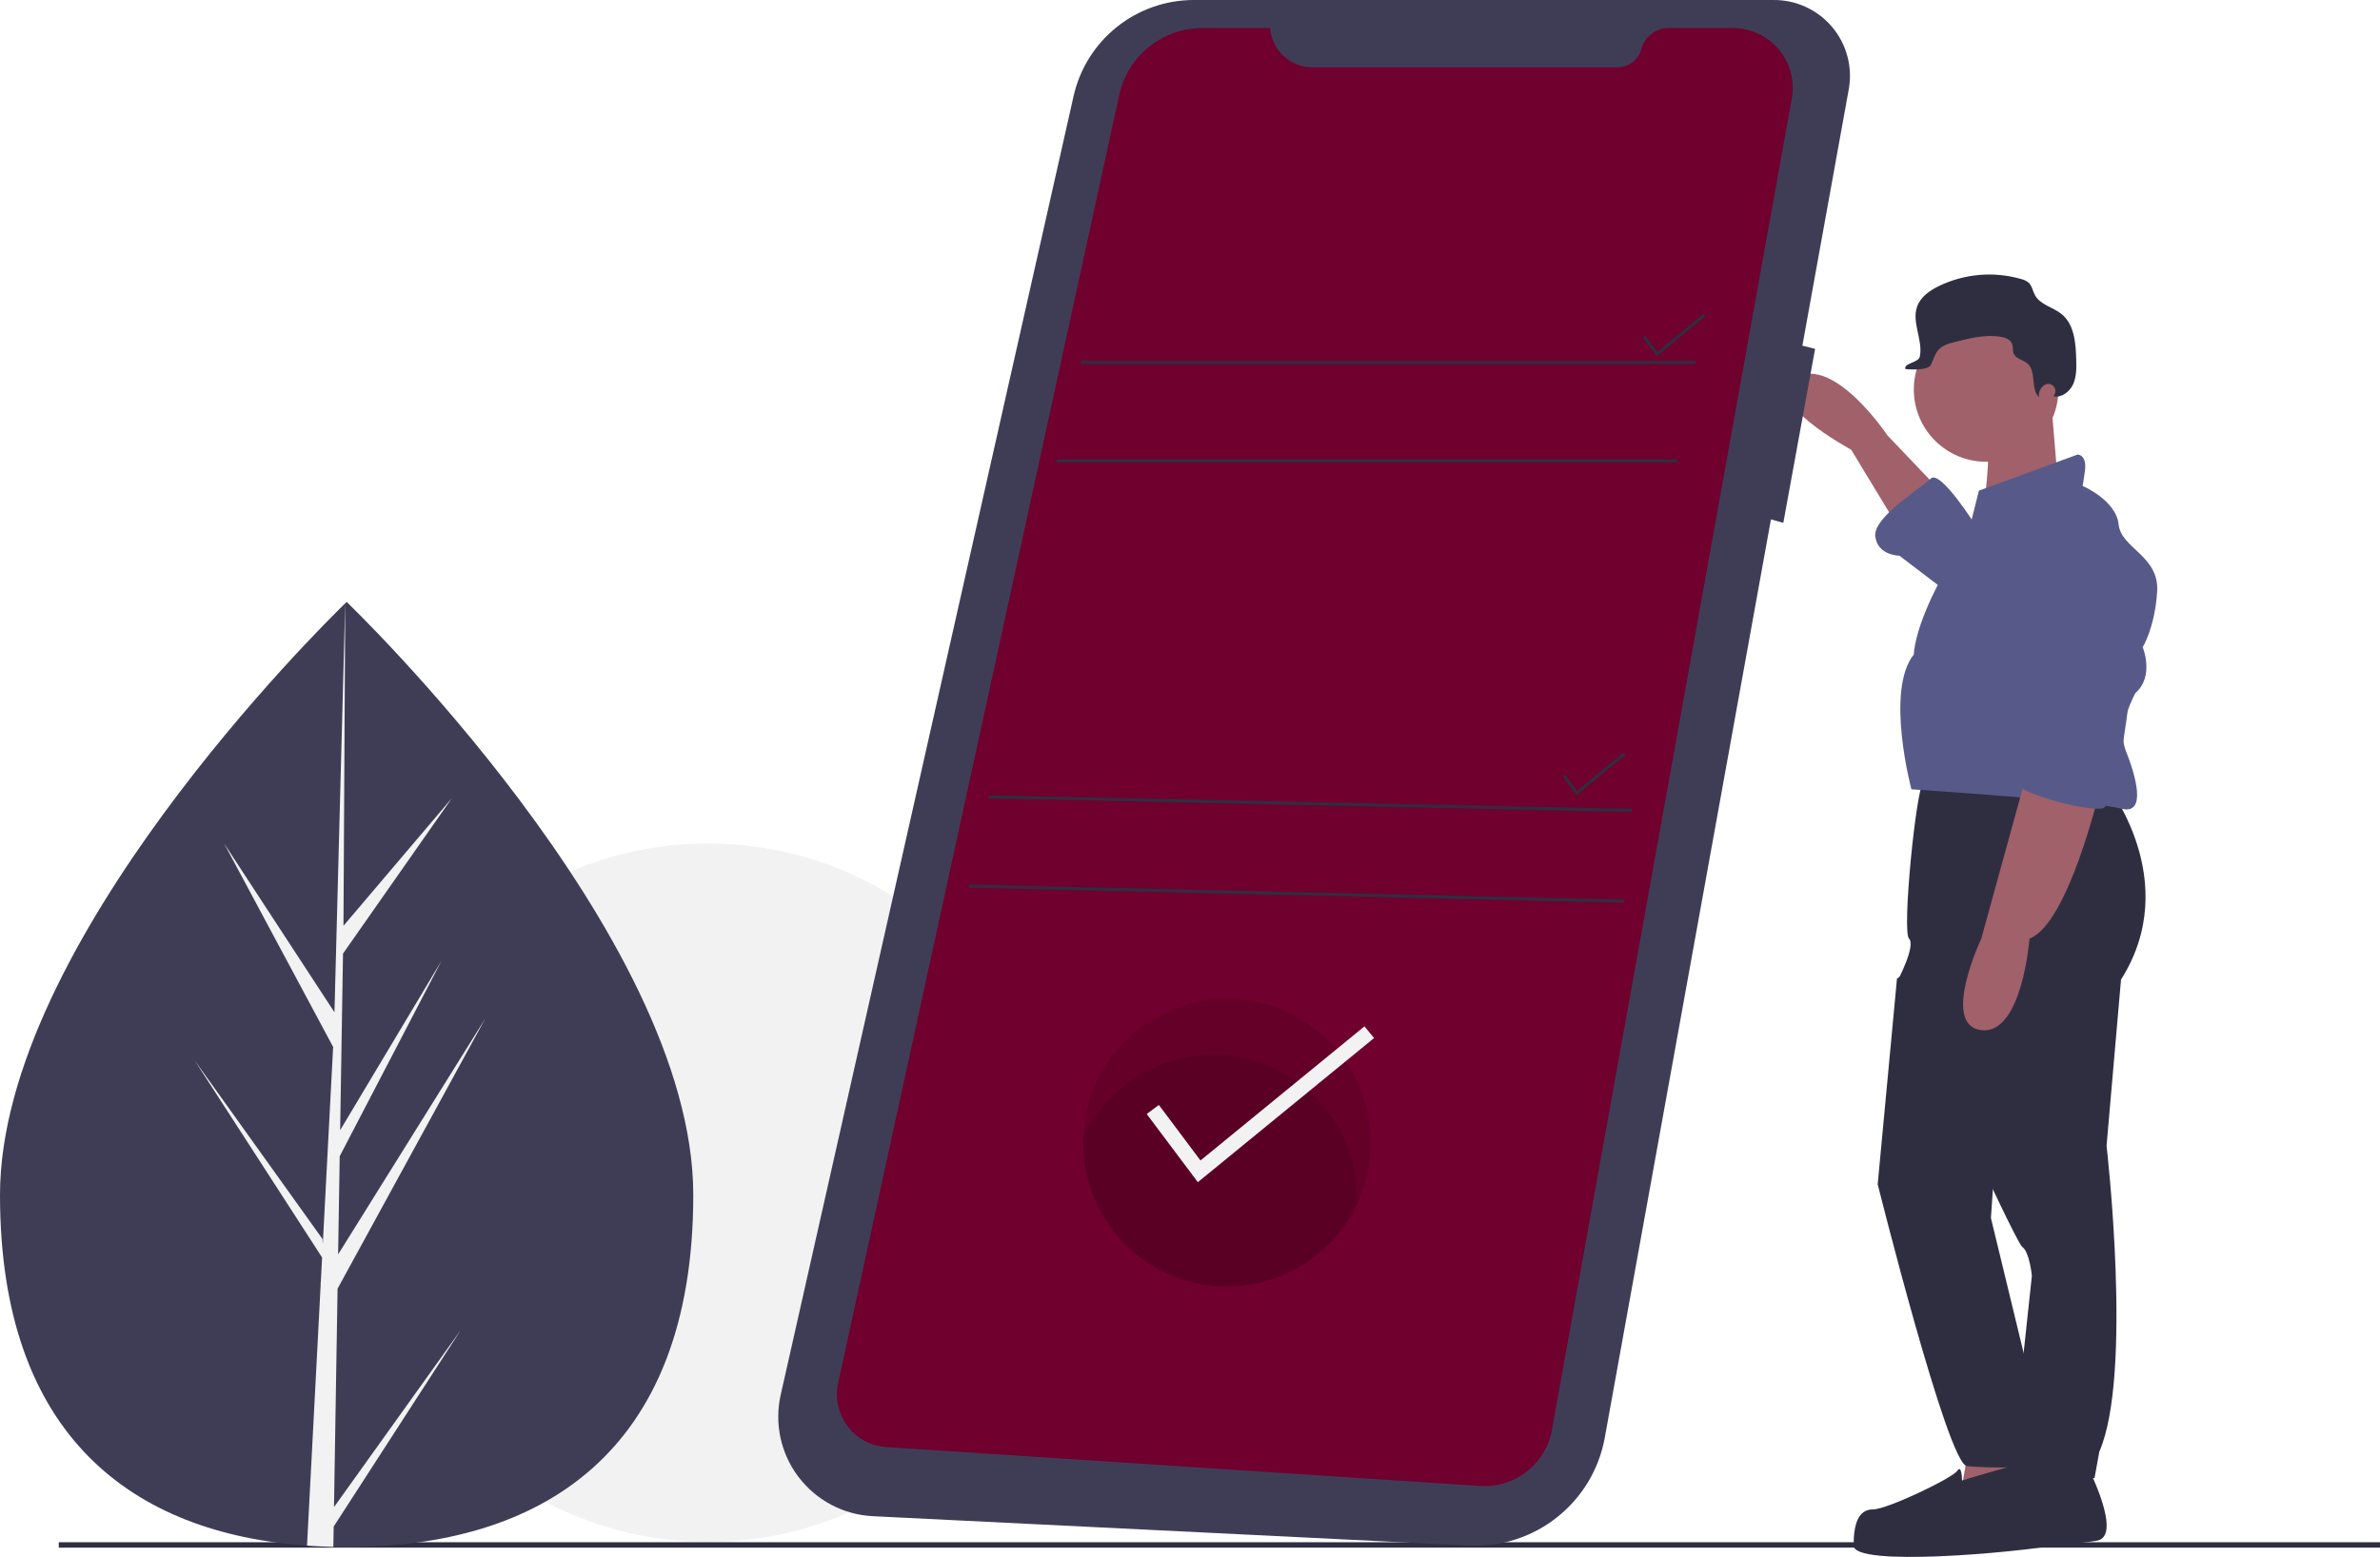
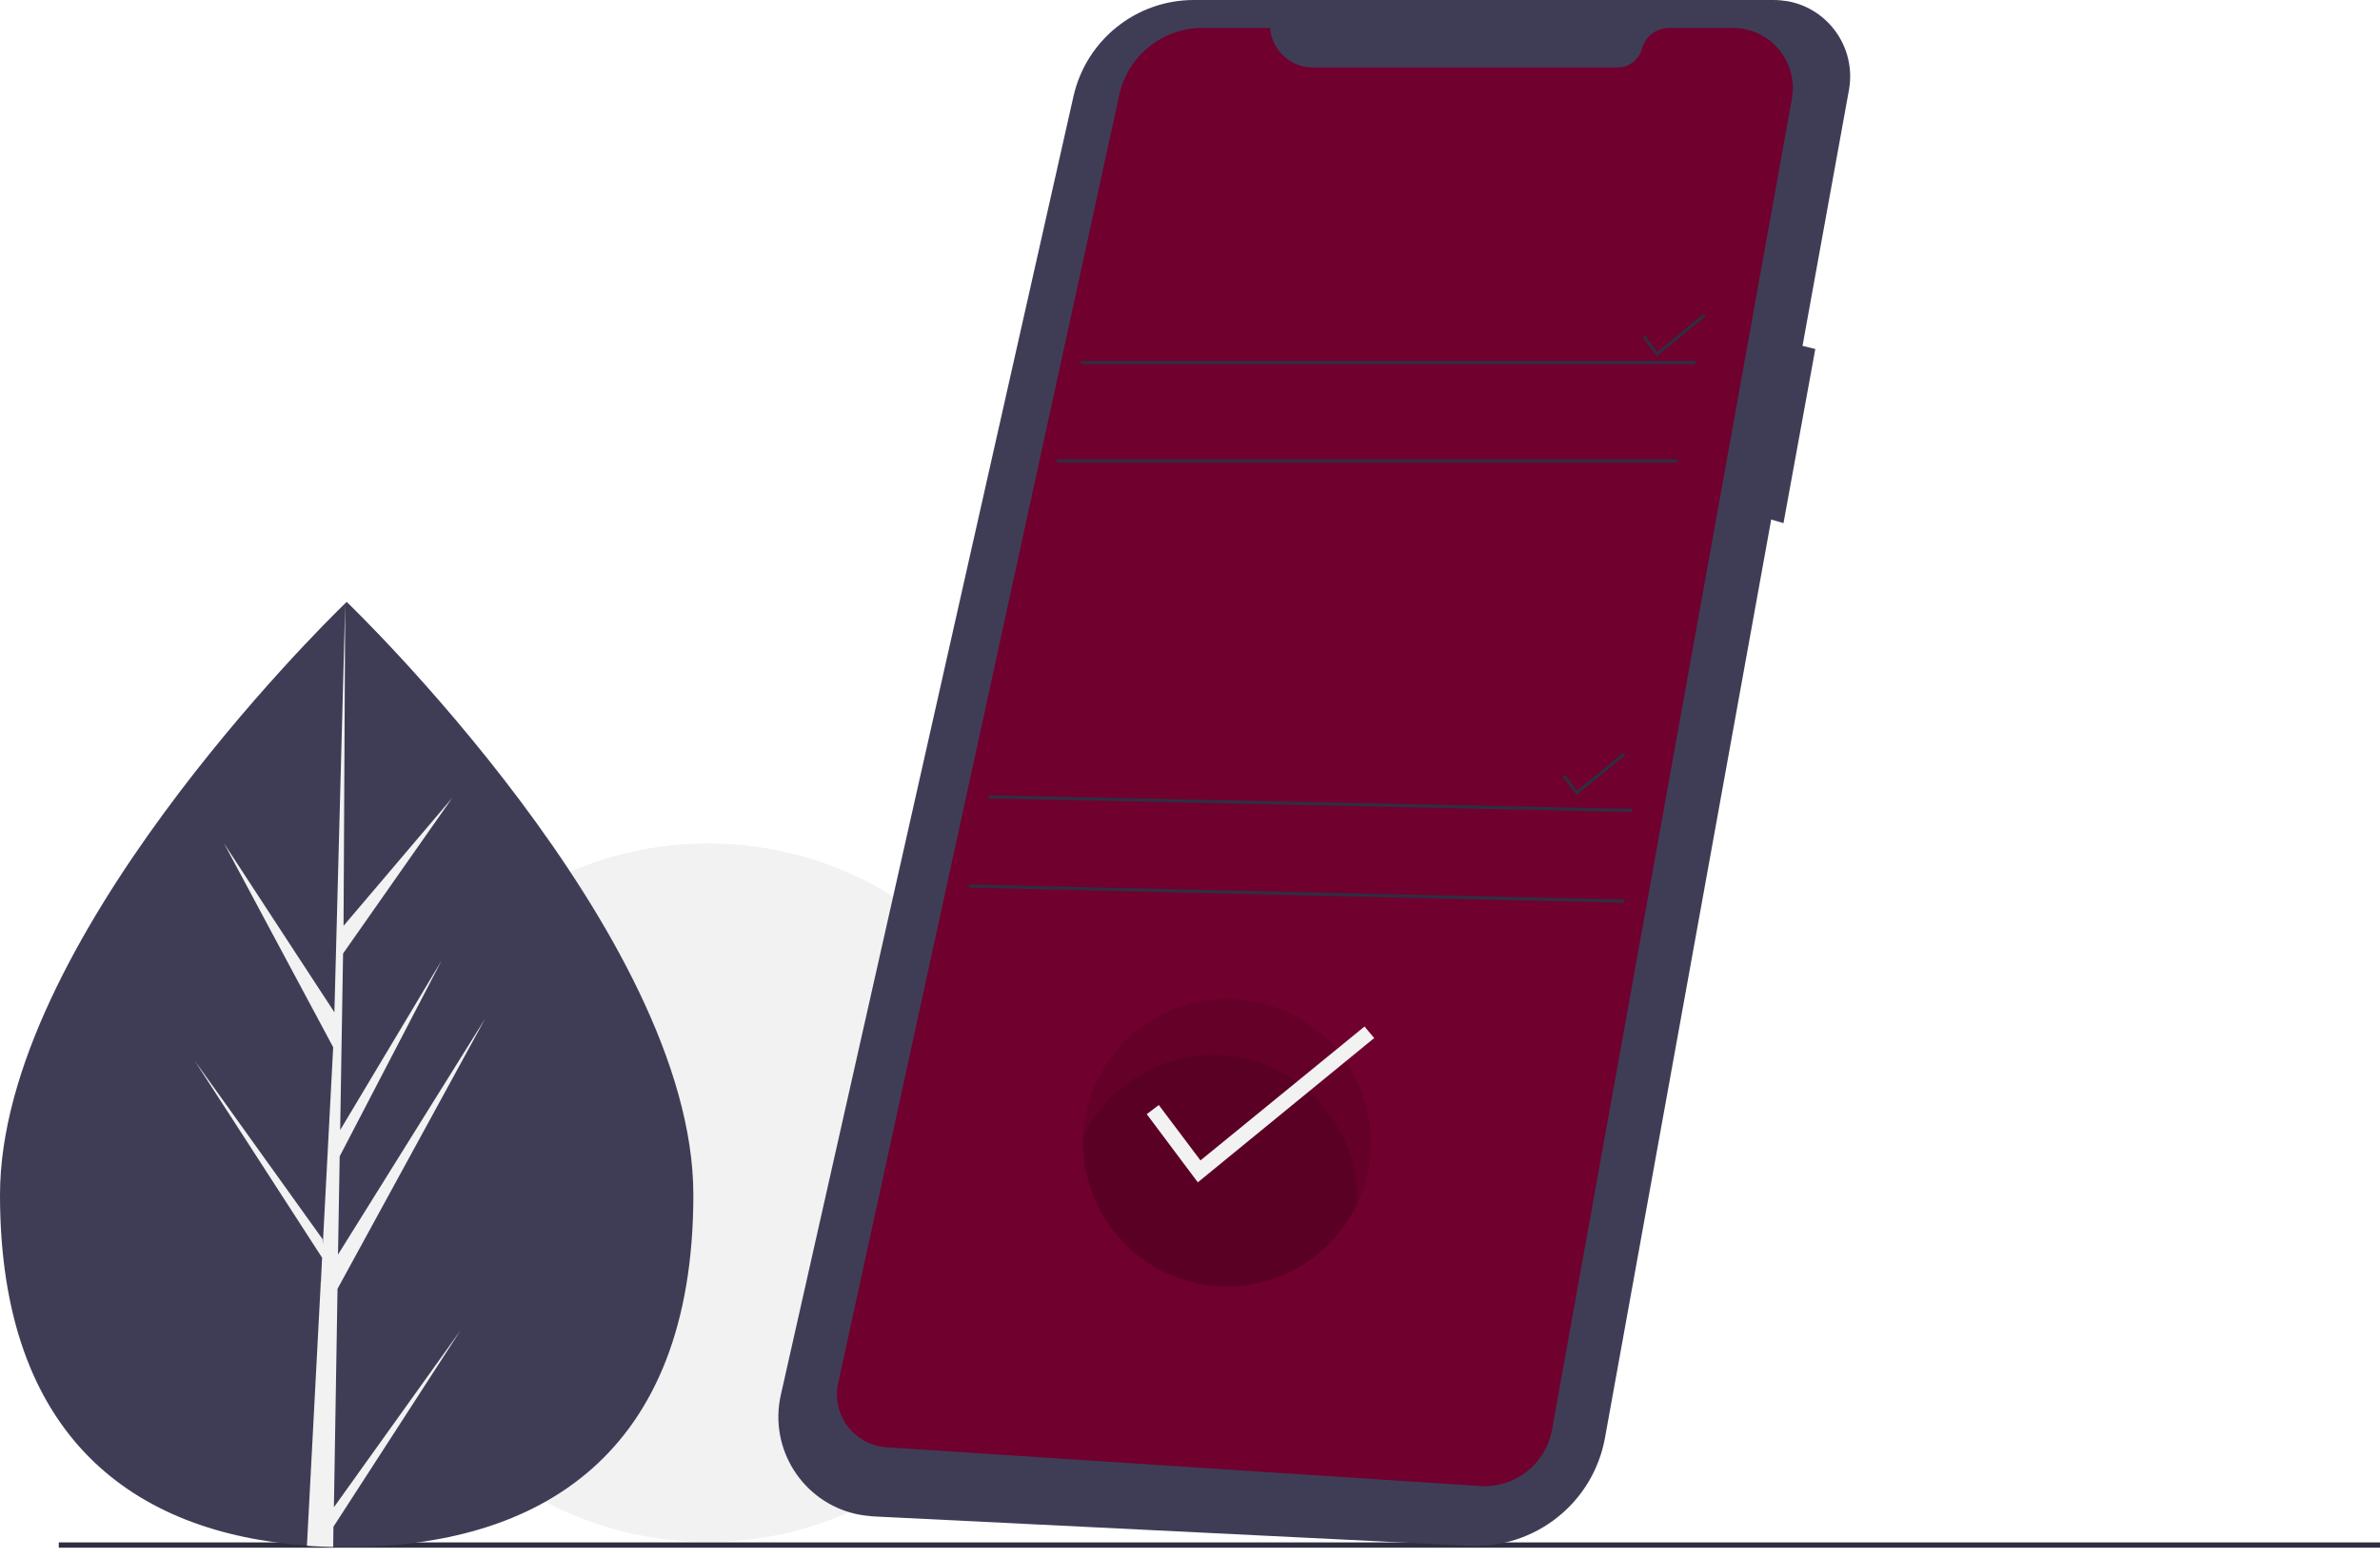
- <svg xmlns="http://www.w3.org/2000/svg" id="b1dd317e-8fb9-42d0-9880-4f9abd167789" data-name="Layer 1" width="987.91" height="646.459" viewBox="0 0 987.91 646.459">
-   <circle cx="293.91" cy="495.228" r="145" fill="#f2f2f2" />
-   <rect x="24.4" y="640.359" width="963.51" height="2.241" fill="#2f2e41" />
-   <path d="M393.815,622.919c0,108.36-64.42,146.2-143.88,146.2-1.85,0-3.69-.02-5.52-.07-3.68-.08-7.33-.24-10.93-.5-71.72-5.07-127.44-44.86-127.44-145.63,0-104.28,133.24-235.87,143.29-245.64a.031.031,0,0,1,.02-.01c.38-.38.58-.57.58-.57S393.815,514.549,393.815,622.919Z" transform="translate(-106.045 -126.7707)" fill="#3f3d56" />
-   <path d="M244.685,752.539l52.63-73.53-52.76,81.6-.14,8.44c-3.68-.08-7.33-.24-10.93-.5l5.67-108.41-.04-.84.1-.16.53-10.24-52.89-81.81,53.05,74.13.13,2.17,4.29-81.91-45.28-84.53,45.83,70.14,4.46-169.81.02-.58v.57l-.74,133.91,45.07-53.09-45.26,64.62-1.19,73.34,42.09-70.38-42.27,81.18-.66,40.77,61.1-97.97-61.33,112.2Z" transform="translate(-106.045 -126.7707)" fill="#f2f2f2" />
-   <path d="M909.455,328.499l-20-21s-22-33-38-24,23,30,23,30l20,33Z" transform="translate(-106.045 -126.7707)" fill="#a0616a" />
-   <path d="M972.455,735.499s15,29,4,31-65,5-66,2-9-13-3-17,30-7,30-7l8-8Z" transform="translate(-106.045 -126.7707)" fill="#2f2e41" />
-   <path d="M980.455,452.499s32,40,6,81l-6,69s11,95-3,127l-2,11h-35l9-84s-1-10-4-12-52-110-52-110,8-15,5-18,3-63,6-65S980.455,452.499,980.455,452.499Z" transform="translate(-106.045 -126.7707)" fill="#2f2e41" />
-   <polygon points="817.41 599.728 813.41 622.728 852.41 620.728 847.41 595.728 817.41 599.728" fill="#a0616a" />
-   <circle cx="824.41" cy="161.728" r="30" fill="#a0616a" />
-   <path d="M957.455,293.499l3,36-32,15s5.5-33.5,1.5-42.5Z" transform="translate(-106.045 -126.7707)" fill="#a0616a" />
-   <path d="M924.455,342.499l3-12,41-15s4,0,3,7-1,6-1,6,14,6,15,16,17,13,16,28-6,23-6,23,5,12-3,19c0,0-8,14-4,24s9,27-2,24-87-8-87-8-11-41,1-56c0,0,0-9,9-27S924.455,342.499,924.455,342.499Z" transform="translate(-106.045 -126.7707)" fill="#575a89" />
-   <path d="M977.455,455.499s-13,55-29,61c0,0-3,40-20,38s0-38,0-38l19-69Z" transform="translate(-106.045 -126.7707)" fill="#a0616a" />
-   <path d="M926.455,345.499s-15-24-19-20-24,16-23,24,10,8,10,8l21,16Z" transform="translate(-106.045 -126.7707)" fill="#575a89" />
-   <path d="M905.455,524.499l-12,8.626-8,85.374s29,116,37,117,41,1,40-2-6-15-6-18-10.429-26.992-10.429-26.992L932.455,632.499l3-44Z" transform="translate(-106.045 -126.7707)" fill="#2f2e41" />
-   <path d="M920.455,741.499s42-13,44-10,15.34,33.236-3.33,36.618-85.67,9.382-85.67.382,2-15,8-15,33-13,35-16S920.455,741.499,920.455,741.499Z" transform="translate(-106.045 -126.7707)" fill="#2f2e41" />
-   <path d="M958.901,290.471a2.961,2.961,0,0,0-4.006-3.959l-.053.03a5.189,5.189,0,0,0-2.44,5.189c-3.606-3.598-.948-10.814-4.845-14.096-1.803-1.519-4.731-1.853-5.658-4.021-.539-1.262-.173-2.759-.648-4.046-.706-1.912-2.961-2.711-4.977-3.011-6.34-.945-12.752.663-18.96,2.26-2.283.587-4.683,1.239-6.346,2.91-1.751,1.76-2.361,4.316-3.435,6.554s-8.117,2.036-10.579,1.719c-.856-2.431,5.466-2.615,5.982-5.14,1.411-6.903-3.502-14.244-1.092-20.864,1.452-3.989,5.245-6.63,9.064-8.485a48.108,48.108,0,0,1,34.039-2.905,7.558,7.558,0,0,1,3.144,1.52c1.453,1.357,1.723,3.535,2.691,5.272,2.205,3.957,7.436,4.898,10.962,7.741,5.341,4.306,5.943,12.081,6.116,18.94.087,3.454.149,7.043-1.266,10.195s-4.767,5.721-8.159,5.06C958.597,291.071,958.751,290.78,958.901,290.471Z" transform="translate(-106.045 -126.7707)" fill="#2f2e41" />
-   <path d="M953.684,355.243a21.307,21.307,0,0,1,26.008,1.322c6.892,5.857,14.306,14.248,13.763,22.934-1,16-7,82-15,83s-37-7-37-12,7-11,7-11l-8.499-50.995a33.709,33.709,0,0,1,13.279-32.941Q953.458,355.402,953.684,355.243Z" transform="translate(-106.045 -126.7707)" fill="#575a89" />
-   <path d="M842.193,126.772H601.577a51.15,51.15,0,0,0-49.898,39.901L430.101,705.94A41.34,41.34,0,0,0,468.395,756.322l247.354,12.187a54.615,54.615,0,0,0,56.43-44.827l68.967-381.268,5.131,1.466,13.196-72.265-5.281-1.32,19.251-106.426A31.493,31.493,0,0,0,842.193,126.772Z" transform="translate(-106.045 -126.7707)" fill="#3f3d56" />
-   <path d="M633.254,138.397H605.167a35.349,35.349,0,0,0-34.536,27.813L453.932,701.078a21.903,21.903,0,0,0,19.967,26.525l246.554,16.159a28.367,28.367,0,0,0,29.773-23.277L849.806,167.647A24.846,24.846,0,0,0,825.354,138.397h-26.645a11.726,11.726,0,0,0-11.323,8.677v0a10.352,10.352,0,0,1-9.996,7.661H650.897a17.695,17.695,0,0,1-17.643-16.338Z" transform="translate(-106.045 -126.7707)" fill="#70002e" />
-   <rect x="448.66" y="149.872" width="255.125" height="1.257" fill="#2f2e41" />
-   <rect x="438.606" y="190.717" width="257.639" height="1.257" fill="#2f2e41" />
-   <polygon points="687.675 147.881 681.877 140.152 682.883 139.399 687.893 146.078 707.199 130.283 707.994 131.256 687.675 147.881" fill="#2f2e41" />
-   <polygon points="654.37 330.114 648.573 322.385 649.578 321.631 654.589 328.311 673.894 312.515 674.69 313.489 654.37 330.114" fill="#2f2e41" />
-   <rect x="649.278" y="326.883" width="1.257" height="267.125" transform="translate(69.75913 973.6869) rotate(-88.78686)" fill="#2f2e41" />
-   <rect x="643.622" y="361.752" width="1.257" height="272.164" transform="translate(25.62892 1003.649) rotate(-88.67701)" fill="#2f2e41" />
-   <path d="M675.042,601.204a59.697,59.697,0,0,1-119.394,0c0-.748.013-1.489.044-2.231a59.696,59.696,0,0,1,119.35,2.231Z" transform="translate(-106.045 -126.7707)" opacity="0.1" />
-   <path d="M669.386,624.455c0,.748-.013,1.489-.044,2.231A59.704,59.704,0,0,1,555.648,601.204c0-.748.013-1.489.044-2.231a59.704,59.704,0,0,1,113.694,25.481Z" transform="translate(-106.045 -126.7707)" opacity="0.1" />
-   <polygon points="497.217 490.858 475.995 462.562 481.022 458.791 498.311 481.843 566.379 426.152 570.358 431.016 497.217 490.858" fill="#f2f2f2" />
+ <svg xmlns="http://www.w3.org/2000/svg" version="1.1" id="b1dd317e-8fb9-42d0-9880-4f9abd167789" x="0px" y="0px" viewBox="0 0 987.9 646.5" style="enable-background:new 0 0 987.9 646.5;" xml:space="preserve">
+   <style type="text/css">
+ 	.st0{fill:#F2F2F2;}
+ 	.st1{fill:#2F2E41;}
+ 	.st2{fill:#3F3D56;}
+ 	.st3{fill:#70002E;}
+ 	.st4{opacity:0.1;enable-background:new    ;}
+ </style>
+   <circle class="st0" cx="293.9" cy="495.2" r="145" />
+   <rect x="24.4" y="640.4" class="st1" width="963.5" height="2.2" />
+   <path class="st2" d="M287.8,496.1c0,108.4-64.4,146.2-143.9,146.2c-1.9,0-3.7,0-5.5-0.1c-3.7-0.1-7.3-0.2-10.9-0.5  C55.7,636.7,0,596.9,0,496.1c0-104.3,133.2-235.9,143.3-245.6c0,0,0,0,0,0c0.4-0.4,0.6-0.6,0.6-0.6S287.8,387.8,287.8,496.1z" />
+   <path class="st0" d="M138.6,625.8l52.6-73.5l-52.8,81.6l-0.1,8.4c-3.7-0.1-7.3-0.2-10.9-0.5l5.7-108.4l0-0.8l0.1-0.2l0.5-10.2  l-52.9-81.8l53.1,74.1l0.1,2.2l4.3-81.9L93,350.2l45.8,70.1l4.5-169.8l0-0.6v0.6l-0.7,133.9l45.1-53.1l-45.3,64.6l-1.2,73.3  l42.1-70.4L141,480.1l-0.7,40.8l61.1-98l-61.3,112.2L138.6,625.8z" />
+   <path class="st2" d="M736.1,0H495.5c-23.9,0-44.6,16.6-49.9,39.9L324.1,579.2c-5,22.3,9,44.4,31.2,49.4c2.3,0.5,4.7,0.8,7.1,1  l247.4,12.2c27.4,1.3,51.5-17.8,56.4-44.8l69-381.3l5.1,1.5l13.2-72.3l-5.3-1.3l19.3-106.4C770.5,20,759.1,3.6,742,0.5  C740.1,0.2,738.1,0,736.1,0z" />
+   <path class="st3" d="M527.2,11.6h-28.1c-16.6,0-31,11.6-34.5,27.8L347.9,574.3c-2.6,11.8,4.9,23.5,16.7,26.1  c1.1,0.2,2.1,0.4,3.2,0.5L614.4,617c14.4,0.9,27.2-9.1,29.8-23.3l99.6-552.8c2.4-13.5-6.5-26.4-20-28.9c-1.5-0.3-2.9-0.4-4.4-0.4  h-26.6c-5.3,0-9.9,3.6-11.3,8.7l0,0c-1.2,4.5-5.3,7.7-10,7.7H544.9C535.6,28,527.9,20.8,527.2,11.6L527.2,11.6z" />
+   <rect x="448.7" y="149.9" class="st1" width="255.1" height="1.3" />
+   <rect x="438.6" y="190.7" class="st1" width="257.6" height="1.3" />
+   <polygon class="st1" points="687.7,147.9 681.9,140.2 682.9,139.4 687.9,146.1 707.2,130.3 708,131.3 " />
+   <polygon class="st1" points="654.4,330.1 648.6,322.4 649.6,321.6 654.6,328.3 673.9,312.5 674.7,313.5 " />
+   <rect x="543.2" y="200.1" transform="matrix(2.117175e-02 -0.9998 0.9998 2.117175e-02 198.7465 870.3496)" class="st1" width="1.3" height="267.1" />
+   <rect x="537.6" y="235" transform="matrix(2.308849e-02 -0.9997 0.9997 2.308849e-02 154.8143 900.5587)" class="st1" width="1.3" height="272.2" />
+   <path class="st4" d="M569,474.4c0,33-26.7,59.7-59.7,59.7c-33,0-59.7-26.7-59.7-59.7c0-0.7,0-1.5,0-2.2  c1.2-32.9,28.9-58.7,61.9-57.4C543.6,416,569,442.3,569,474.4z" />
+   <path class="st4" d="M563.3,497.7c0,0.7,0,1.5,0,2.2c-14.1,29.8-49.7,42.6-79.5,28.5c-20.9-9.9-34.2-30.9-34.2-54c0-0.7,0-1.5,0-2.2  c14.1-29.8,49.7-42.6,79.5-28.5C550,453.6,563.3,474.6,563.3,497.7L563.3,497.7z" />
+   <polygon class="st0" points="497.2,490.9 476,462.6 481,458.8 498.3,481.8 566.4,426.2 570.4,431 " />
</svg>
